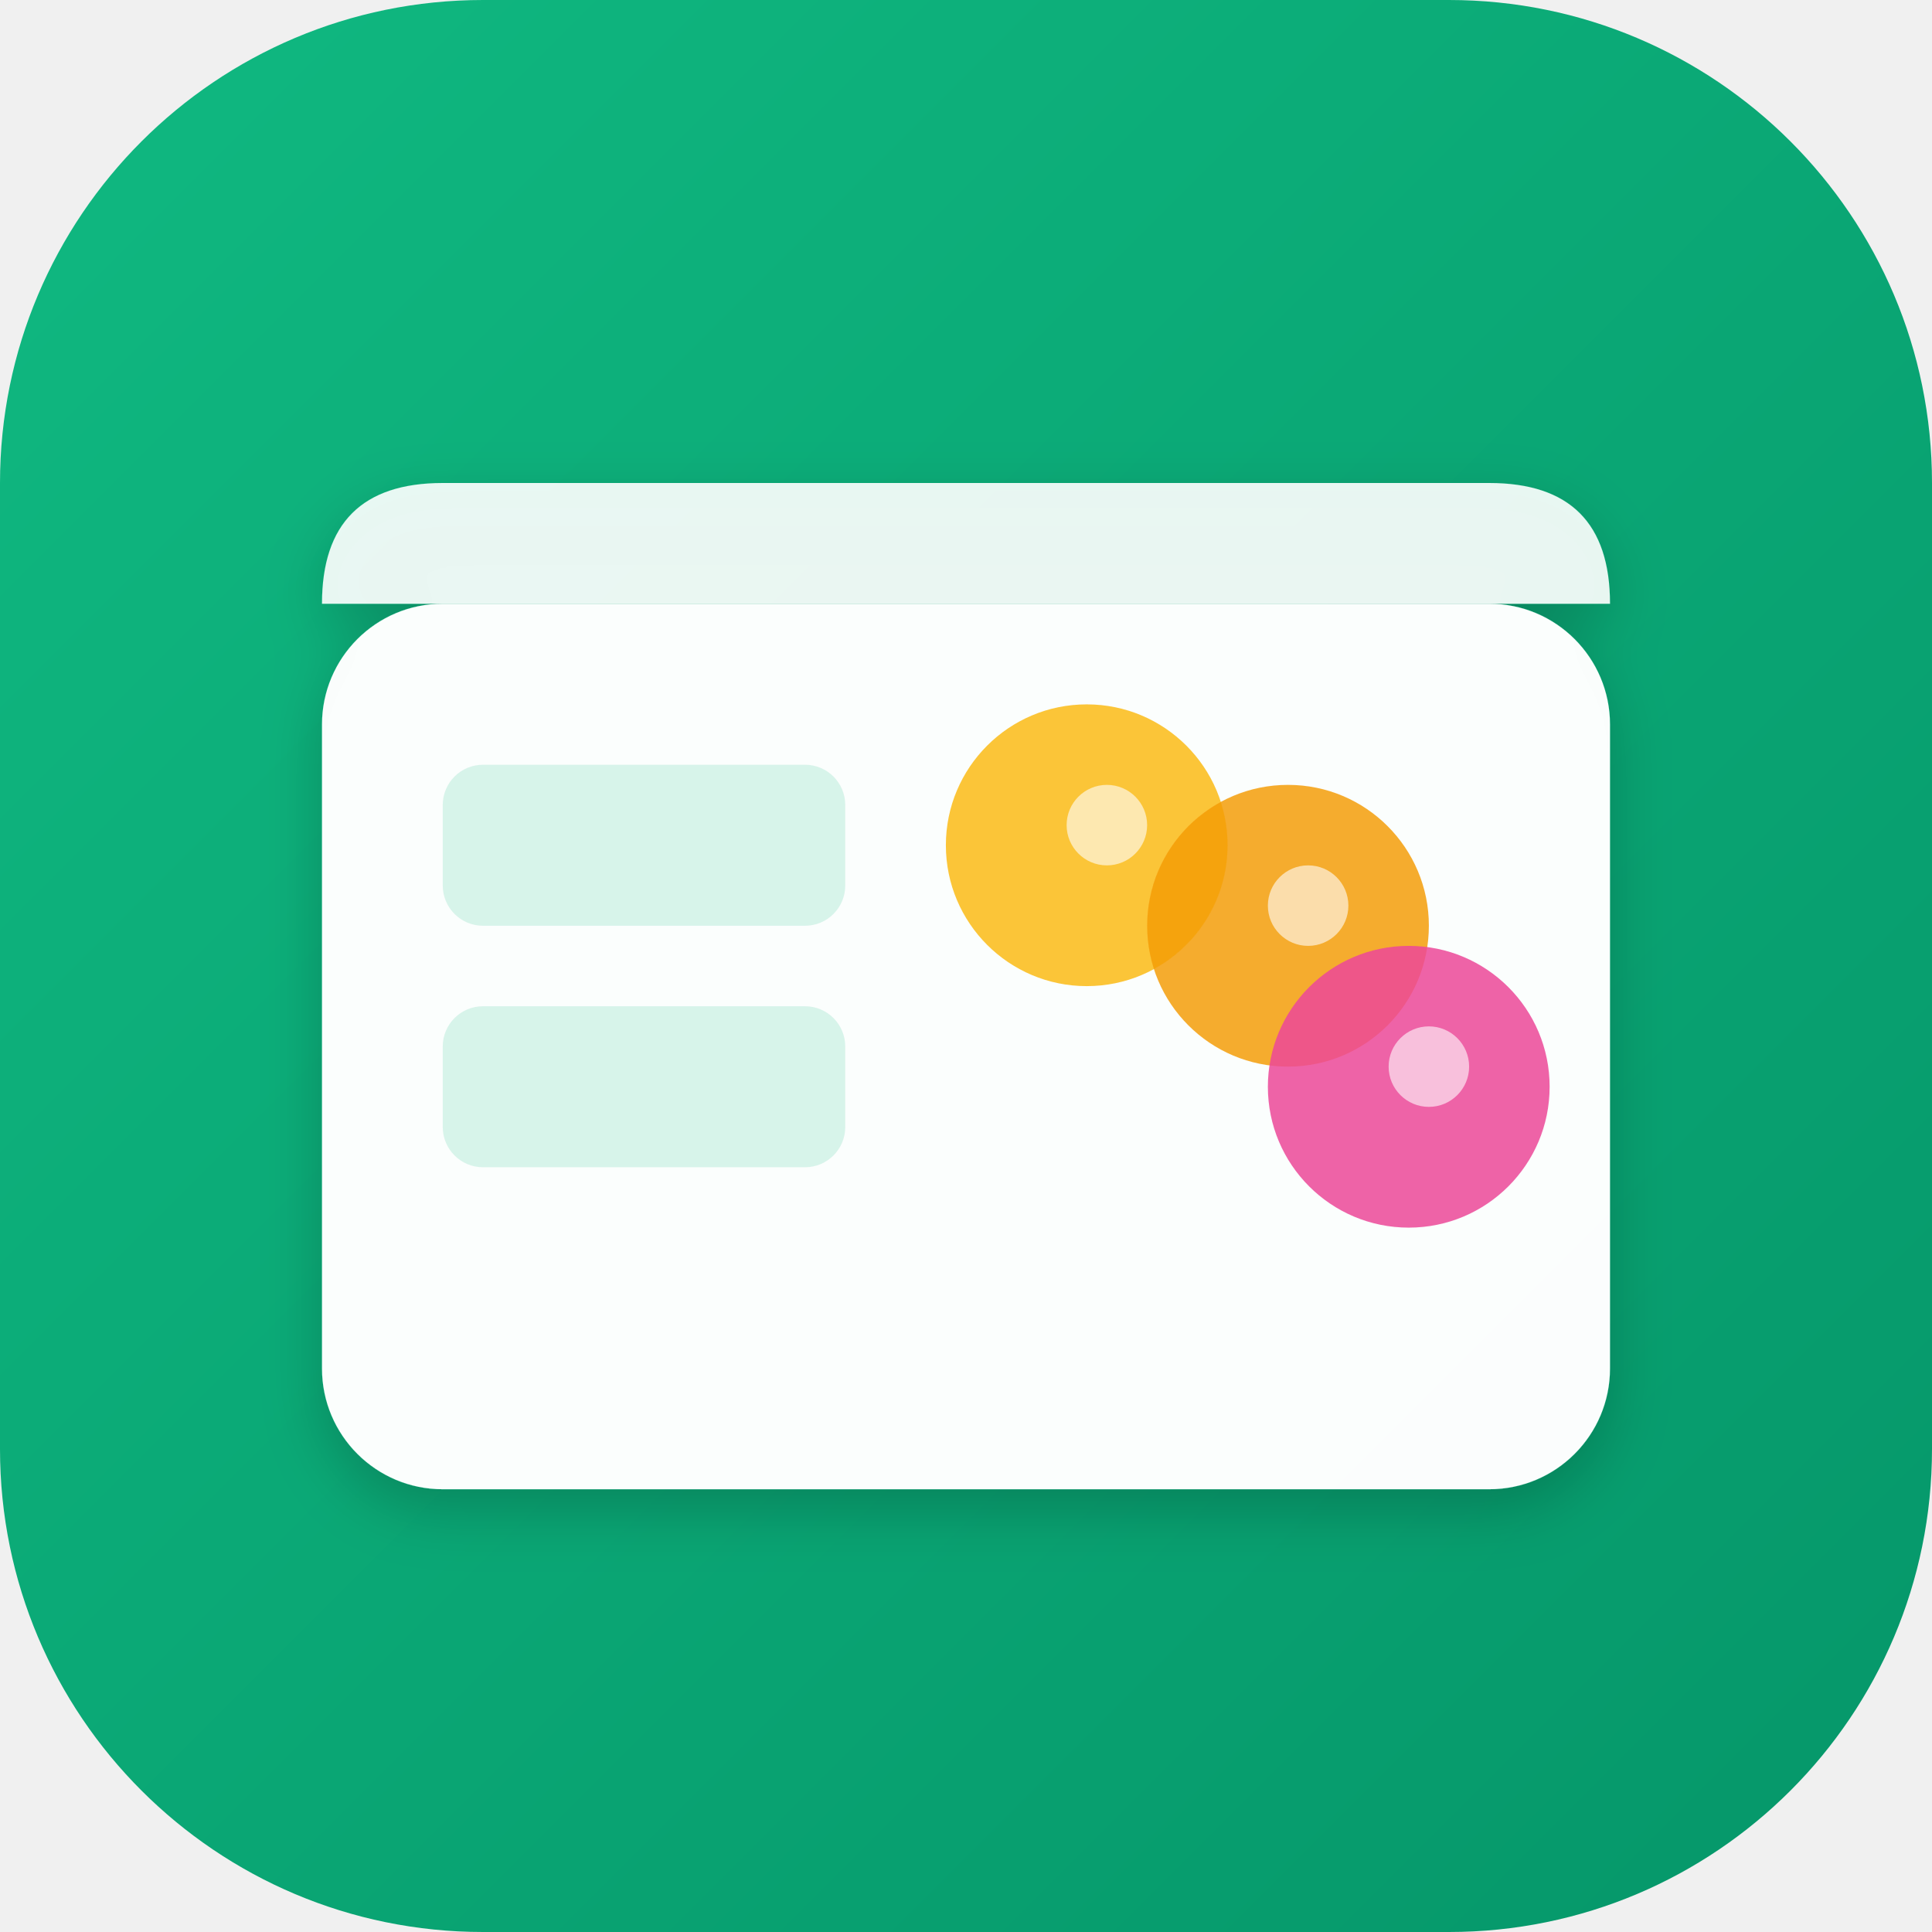
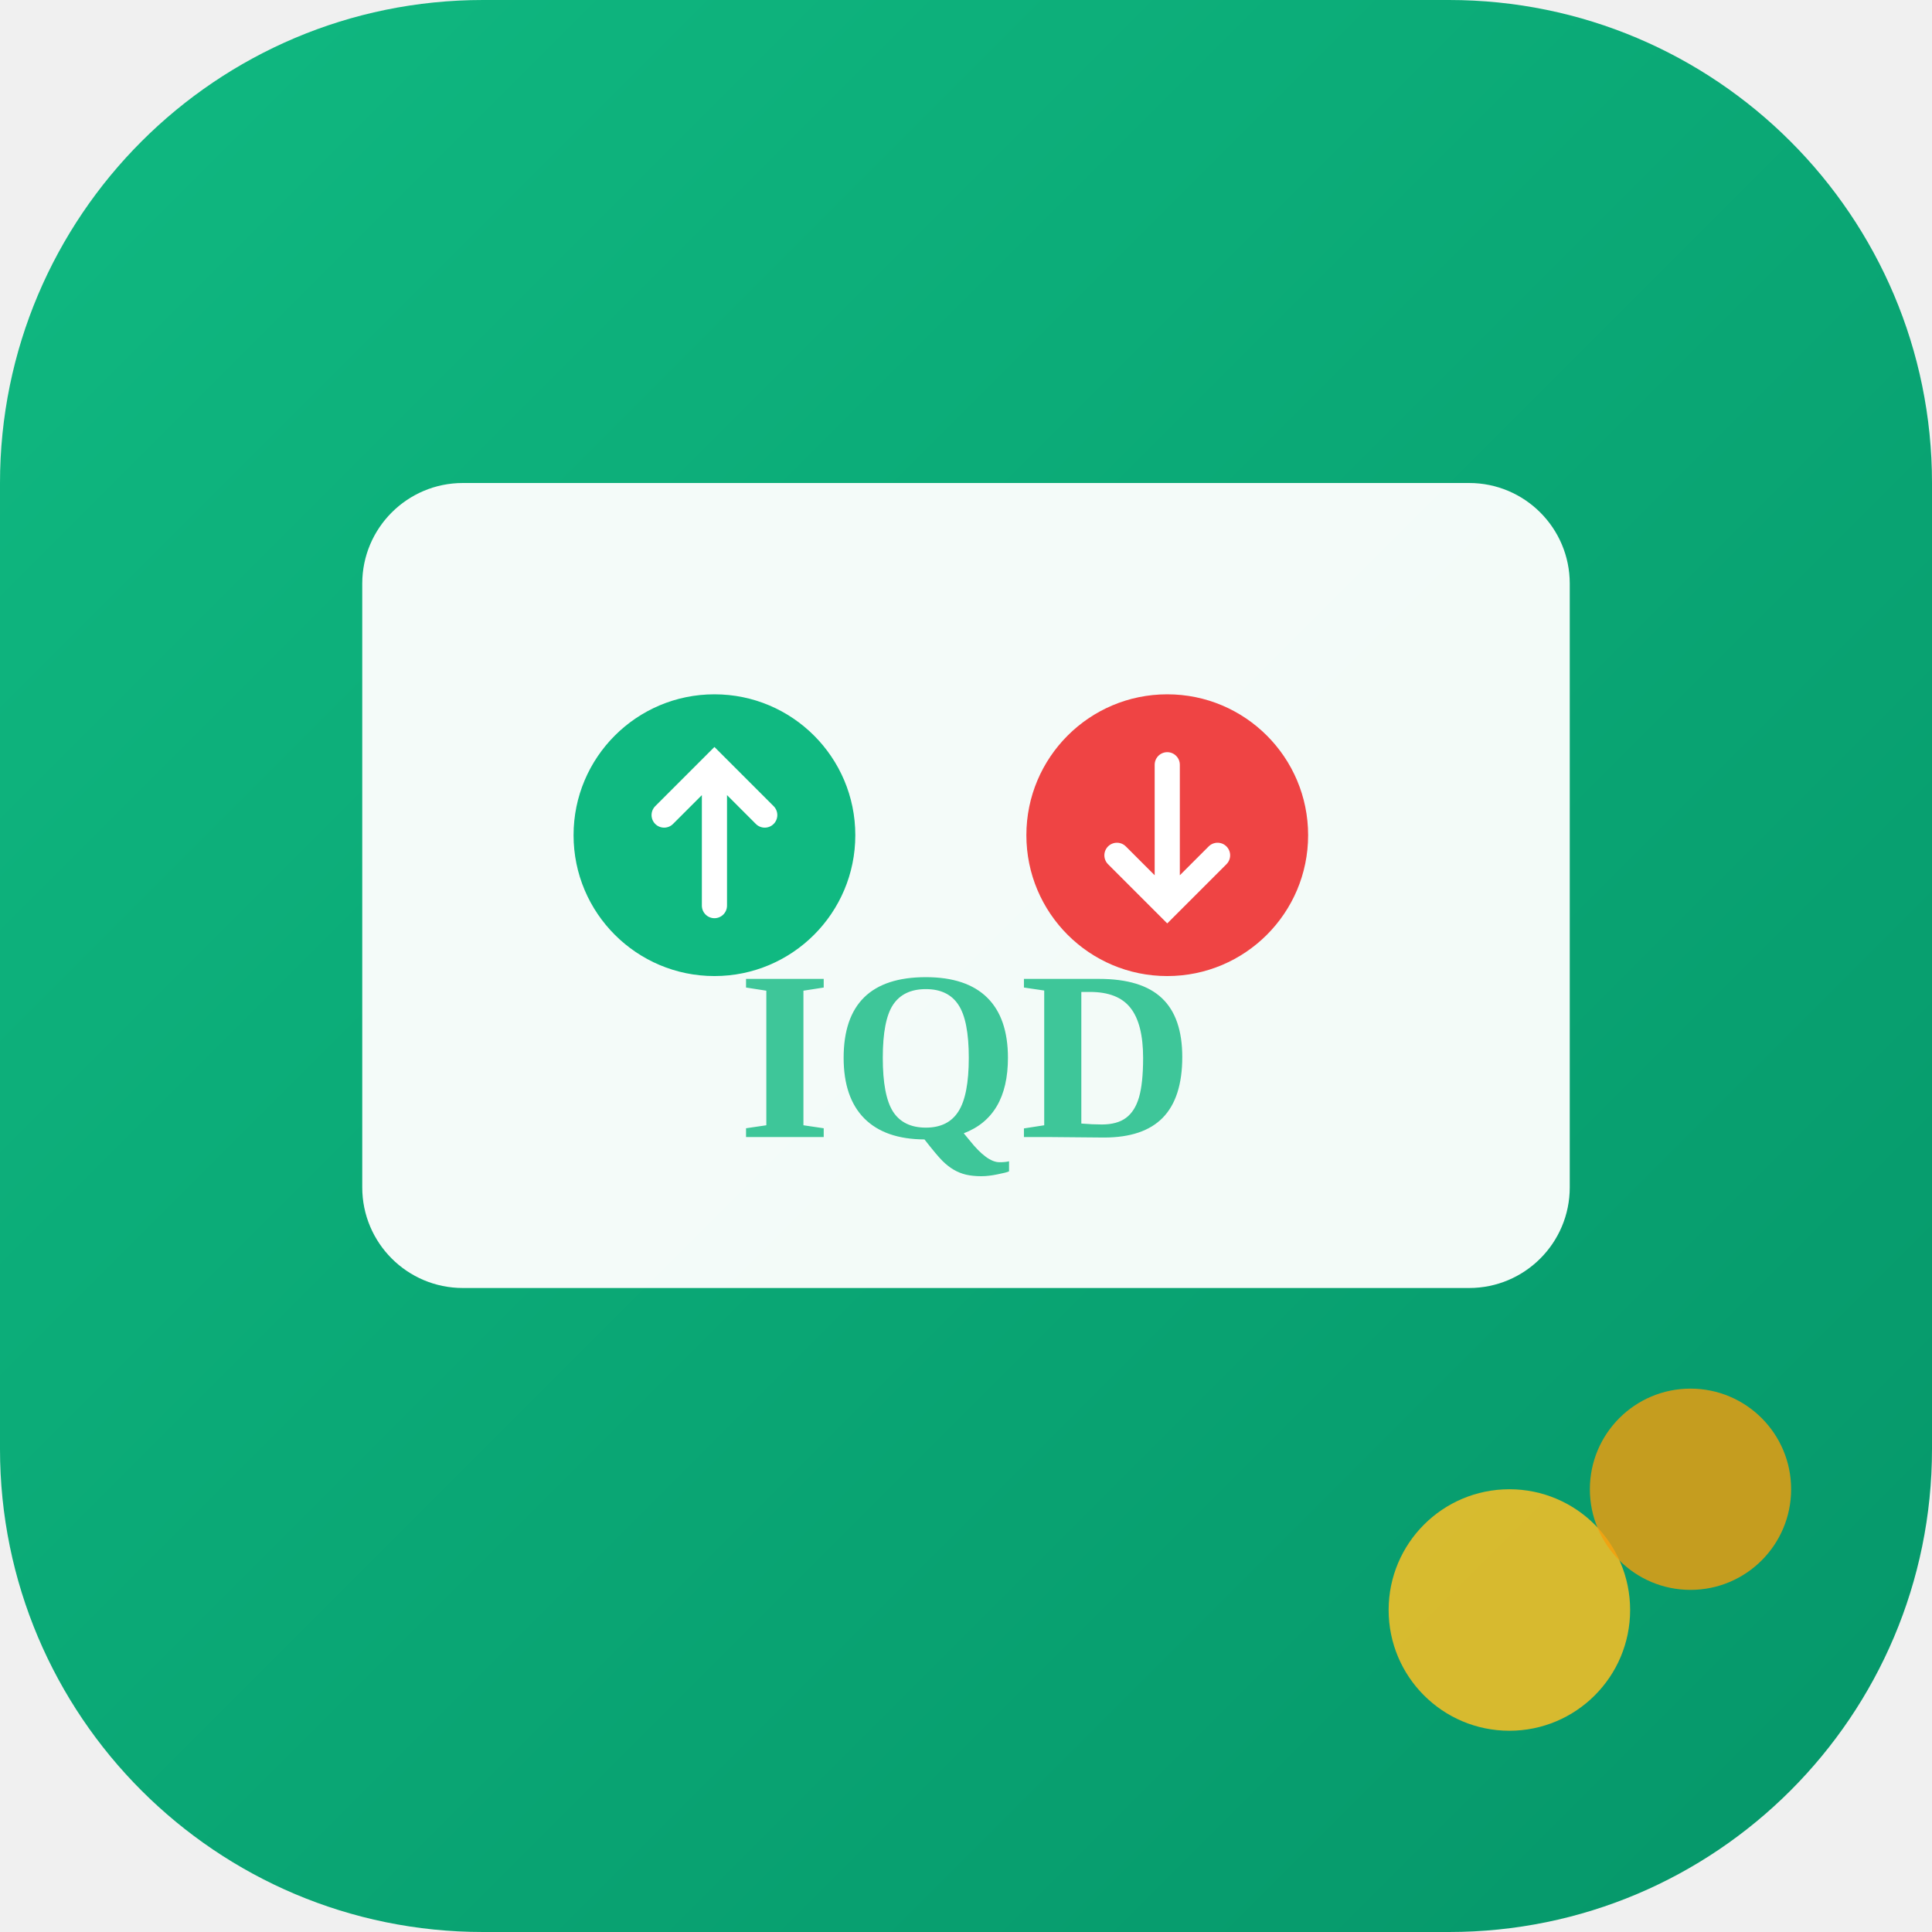
<svg xmlns="http://www.w3.org/2000/svg" viewBox="0 0 192 192">
  <defs>
    <linearGradient id="grad" x1="0%" y1="0%" x2="100%" y2="100%">
      <stop offset="0%" style="stop-color:#10b981;stop-opacity:1" />
      <stop offset="100%" style="stop-color:#059669;stop-opacity:1" />
    </linearGradient>
-     <filter id="shadow" x="-50%" y="-50%" width="200%" height="200%">
-       <feDropShadow dx="0" dy="2" stdDeviation="3" flood-opacity="0.2" />
-     </filter>
  </defs>
  <rect width="192" height="192" rx="48" fill="url(#grad)" />
-   <g transform="translate(32, 40)" filter="url(#shadow)">
-     <rect x="0" y="20" width="128" height="88" rx="12" fill="white" opacity="0.98" />
-     <path d="M 0 20 Q 0 8 12 8 L 116 8 Q 128 8 128 20" fill="white" opacity="0.9" />
-     <rect x="12" y="36" width="40" height="16" rx="4" fill="#10b981" opacity="0.15" />
-     <rect x="12" y="60" width="40" height="16" rx="4" fill="#10b981" opacity="0.15" />
-     <circle cx="76" cy="44" r="14" fill="#fbbf24" opacity="0.9" />
-     <circle cx="96" cy="52" r="14" fill="#f59e0b" opacity="0.85" />
-     <circle cx="108" cy="68" r="14" fill="#ec4899" opacity="0.85" />
-     <circle cx="78" cy="42" r="4" fill="white" opacity="0.6" />
-     <circle cx="98" cy="50" r="4" fill="white" opacity="0.6" />
-     <circle cx="110" cy="66" r="4" fill="white" opacity="0.6" />
+   <g transform="translate(36, 48)">
+     <rect x="0" y="0" width="120" height="80" rx="10" fill="white" opacity="0.95" />
+     <g transform="translate(20, 20)">
+       <circle cx="15" cy="15" r="14" fill="#10b981" />
+       <path d="M 15 8 L 15 22 M 10 13 L 15 8 L 20 13" stroke="white" stroke-width="2.5" fill="none" stroke-linecap="round" />
+     </g>
+     <g transform="translate(65, 20)">
+       <circle cx="15" cy="15" r="14" fill="#ef4444" />
+       <path d="M 15 8 L 15 22 M 10 17 L 15 22 L 20 17" stroke="white" stroke-width="2.5" fill="none" stroke-linecap="round" />
+     </g>
+     <text x="60" y="65" font-size="24" font-weight="bold" text-anchor="middle" fill="#10b981" opacity="0.8">IQD</text>
  </g>
+   <circle cx="150" cy="160" r="12" fill="#fbbf24" opacity="0.85" />
+   <circle cx="168" cy="148" r="10" fill="#f59e0b" opacity="0.8" />
</svg>
